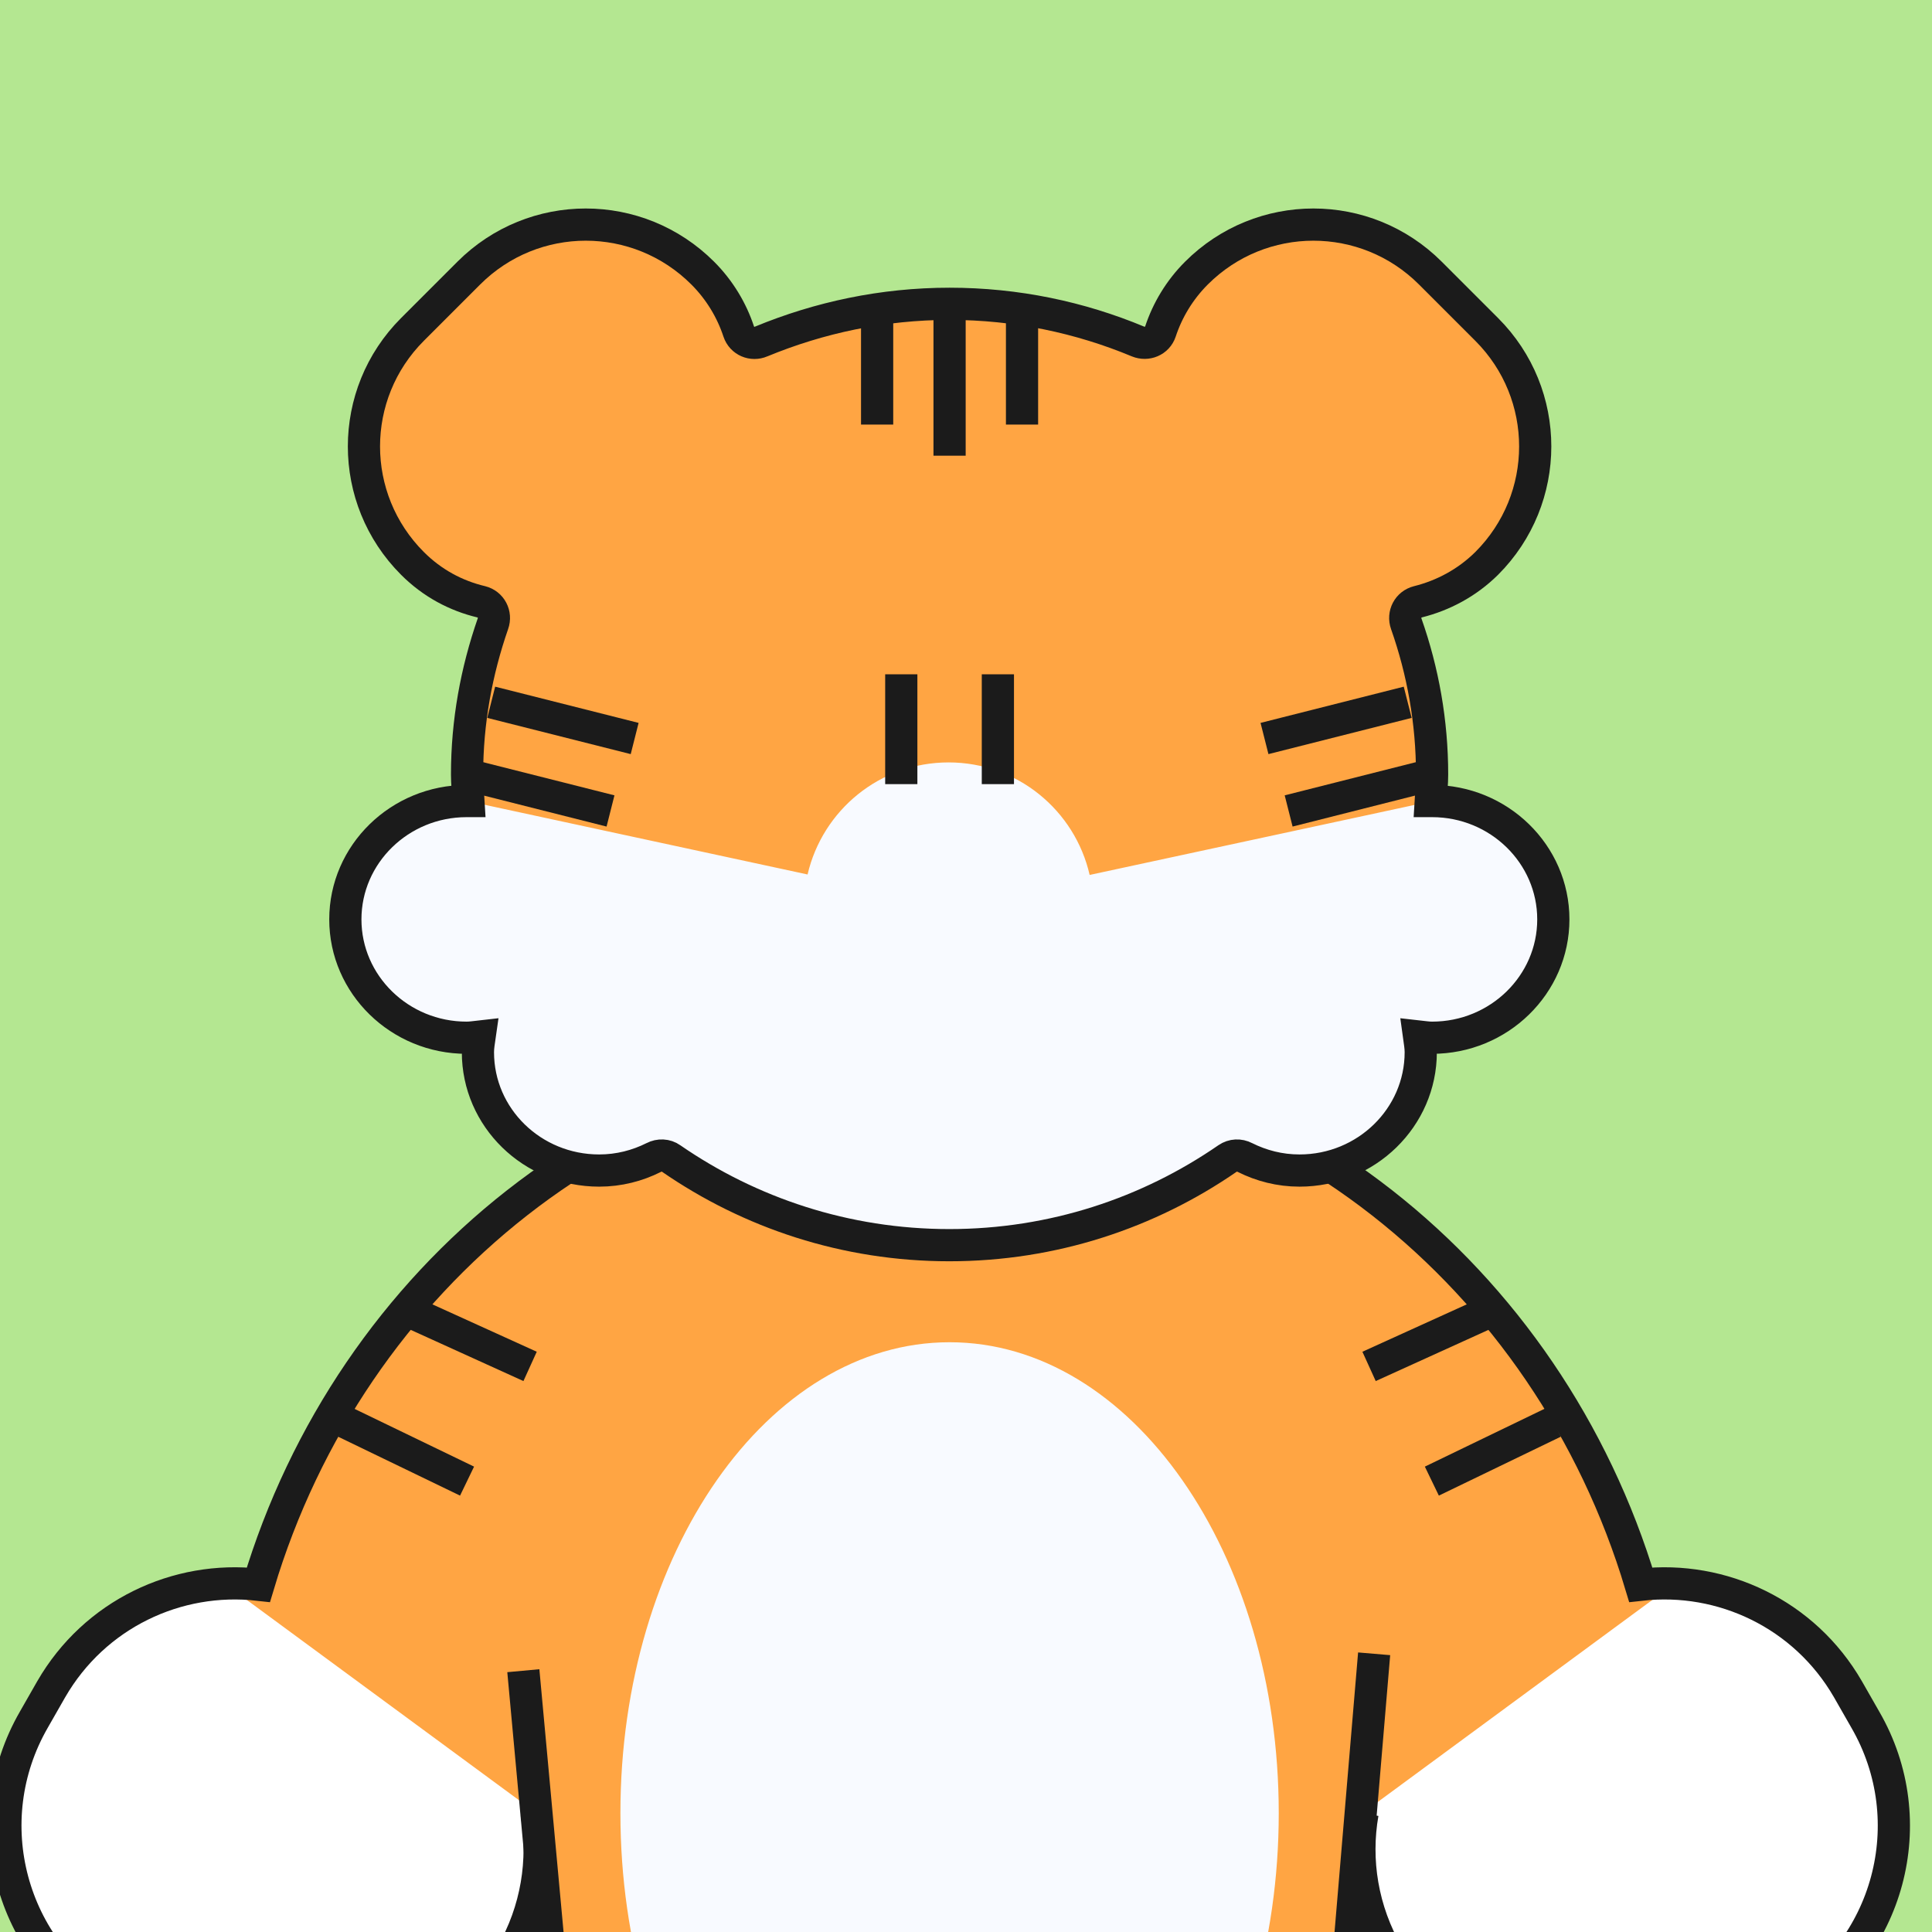
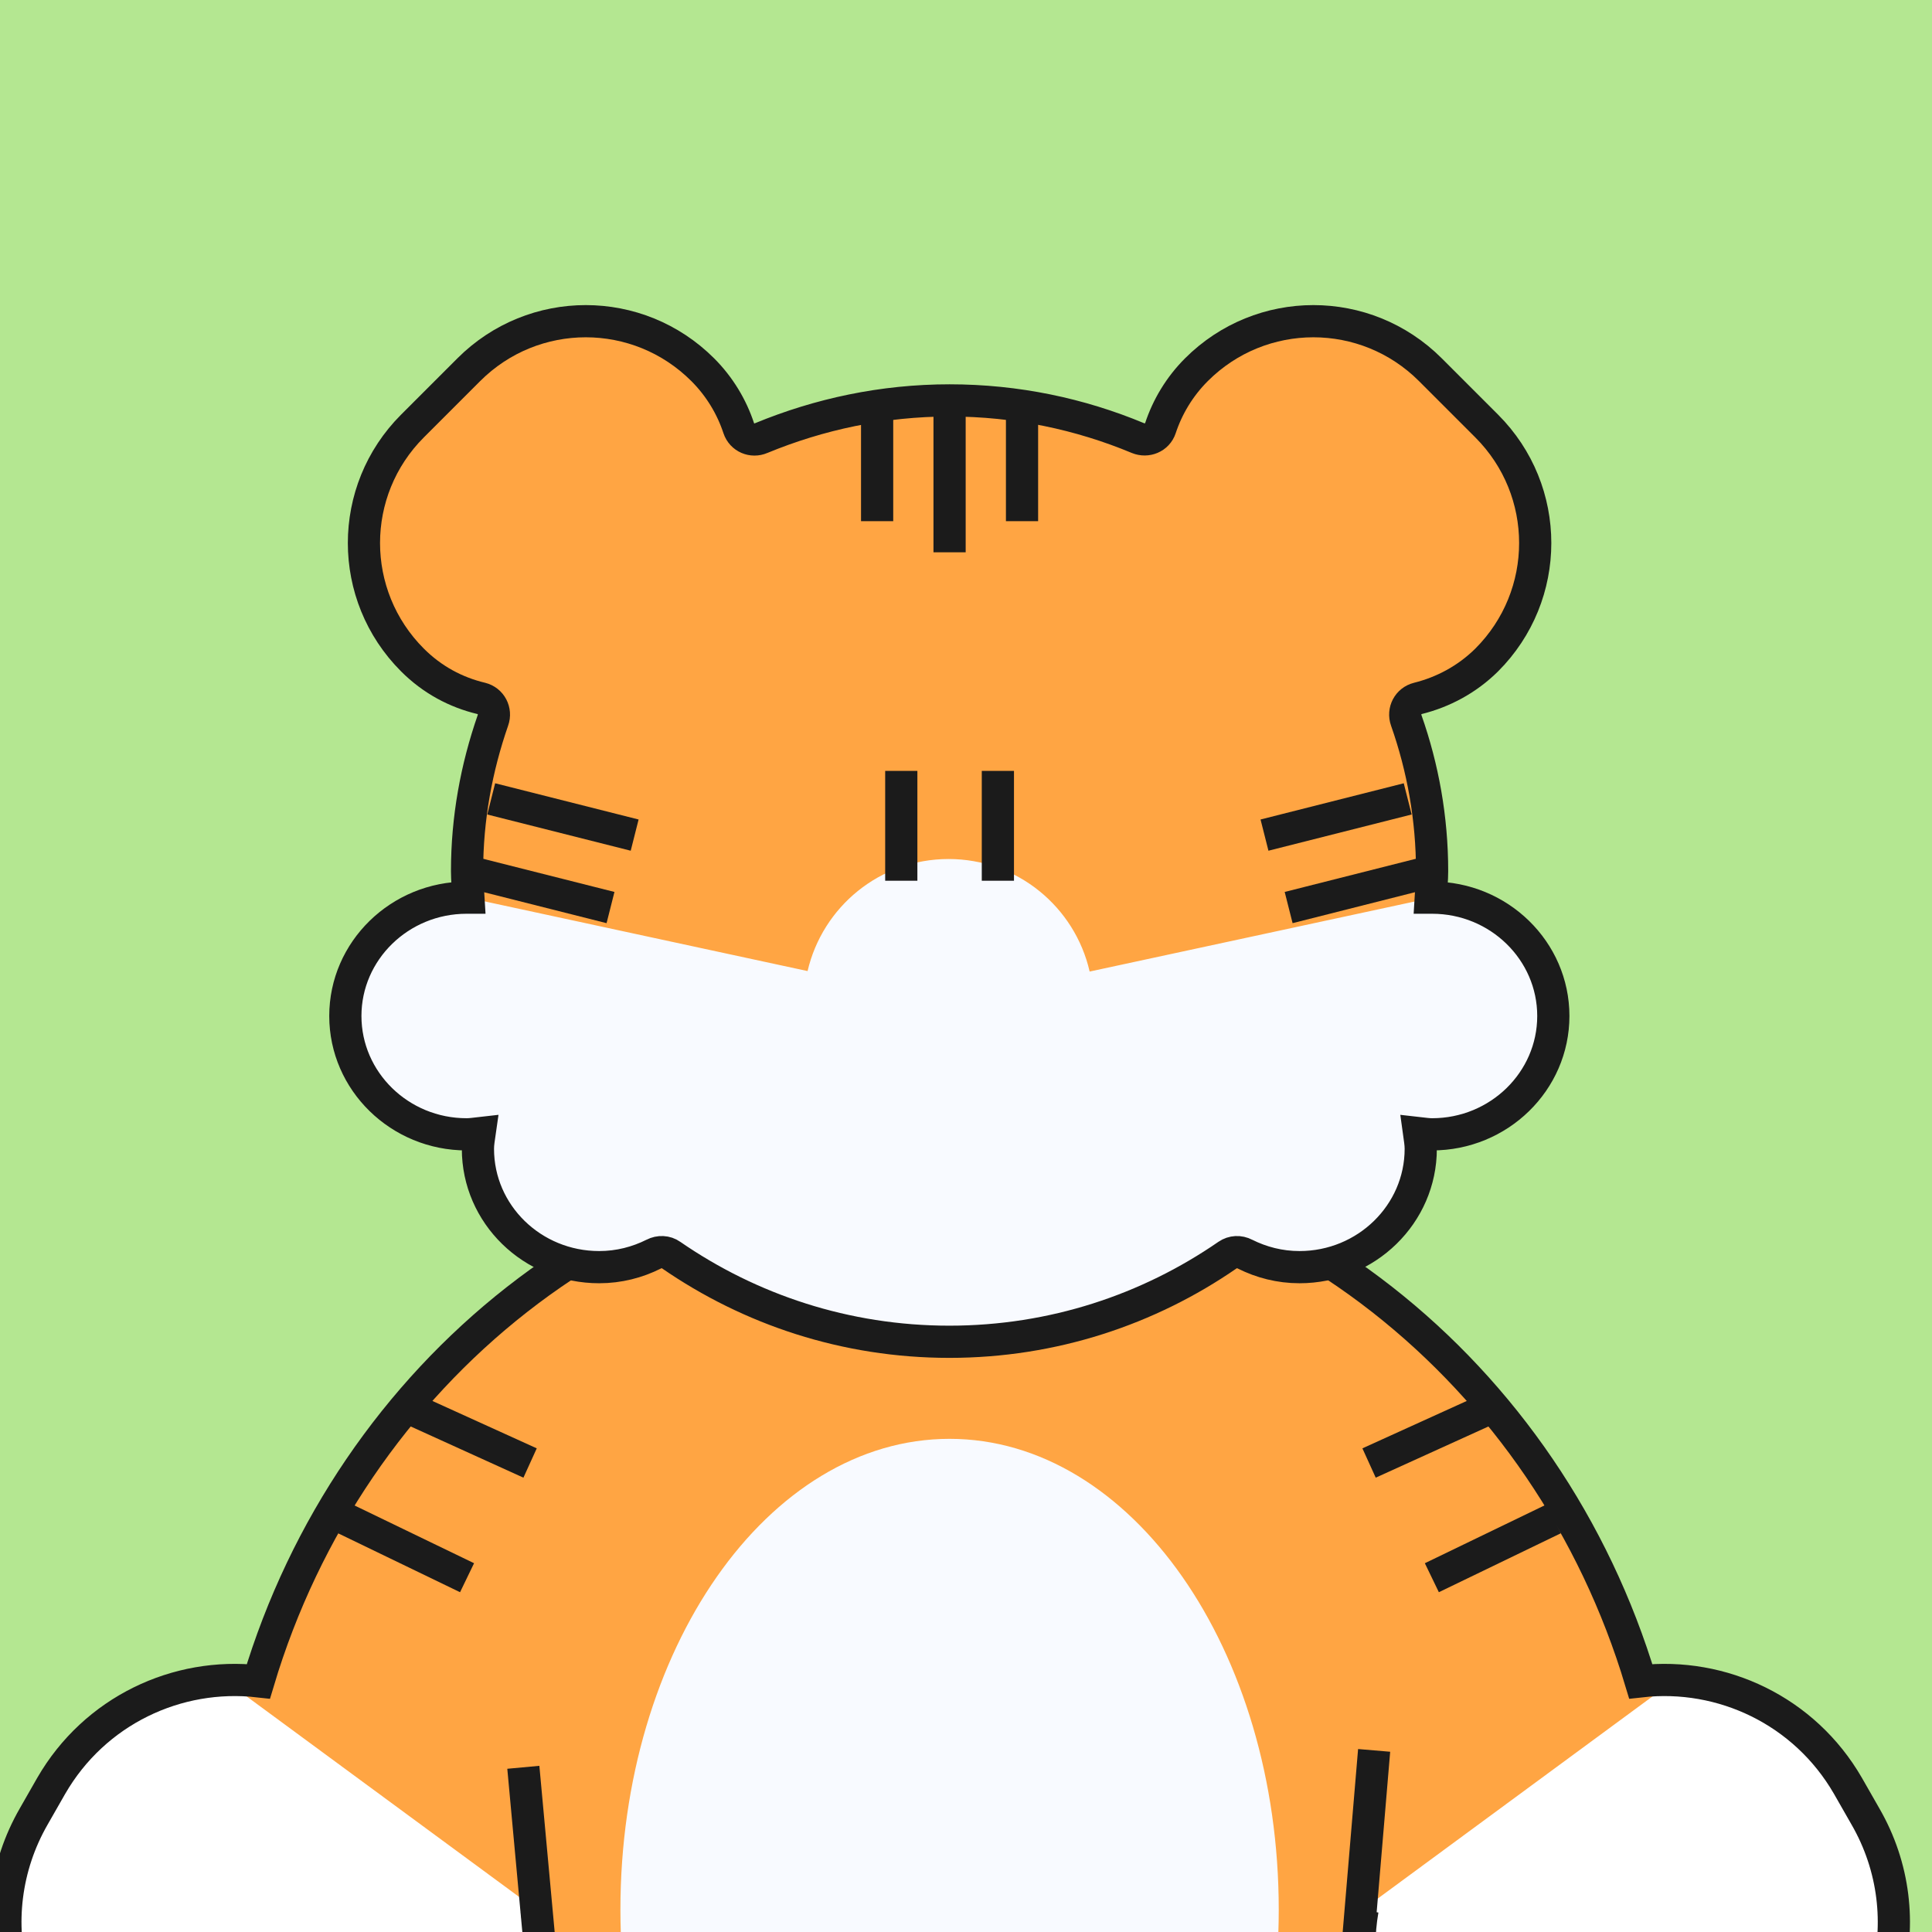
<svg xmlns="http://www.w3.org/2000/svg" width="120" height="120" viewBox="0 0 120 120" fill="none">
-   <g clip-path="url(#clip0_2532_14908)">
+   <g clip-path="url(#clip0_2534_16085)">
    <rect width="120" height="120" fill="#B4E791" />
-     <path d="M84.63 112.619C84.12 115.544 84.6 118.649 86.205 121.424L87.285 123.314C90.915 129.614 98.97 131.774 105.27 128.129L111.045 124.799C117.345 121.169 119.505 113.114 115.86 106.814L114.78 104.924C112.08 100.244 106.95 97.859 101.91 98.429C96.165 79.259 79.125 65.369 58.98 65.369C38.835 65.369 21.78 79.274 16.05 98.429C11.01 97.859 5.88 100.244 3.18 104.924L2.1 106.814C-1.53 113.114 0.615 121.154 6.915 124.799L12.69 128.129C18.99 131.759 27.03 129.614 30.675 123.314L31.755 121.424C33.36 118.649 33.825 115.544 33.33 112.619" fill="#FFA543" />
-     <path fill-rule="evenodd" clip-rule="evenodd" d="M33.33 112.619C33.825 115.544 33.36 118.649 31.755 121.424L30.675 123.314C27.03 129.614 18.99 131.759 12.69 128.129L6.915 124.799C0.615 121.154 -1.53 113.114 2.1 106.814L3.18 104.924C5.505 100.894 9.632 98.566 13.952 98.361L33.33 112.619Z" fill="white" />
-     <path fill-rule="evenodd" clip-rule="evenodd" d="M86.205 121.424C84.6 118.649 84.12 115.544 84.63 112.619H84.63L104.008 98.361C108.328 98.566 112.455 100.894 114.78 104.924L115.86 106.814C119.505 113.114 117.345 121.169 111.045 124.799L105.27 128.129C98.97 131.774 90.915 129.614 87.285 123.314L86.205 121.424Z" fill="white" />
-     <path d="M84.63 112.619C84.12 115.544 84.6 118.649 86.205 121.424L87.285 123.314C90.915 129.614 98.97 131.774 105.27 128.129L111.045 124.799C117.345 121.169 119.505 113.114 115.86 106.814L114.78 104.924C112.08 100.244 106.95 97.859 101.91 98.429C96.165 79.259 79.125 65.369 58.98 65.369C38.835 65.369 21.78 79.274 16.05 98.429C11.01 97.859 5.88 100.244 3.18 104.924L2.1 106.814C-1.53 113.114 0.615 121.154 6.915 124.799L12.69 128.129C18.99 131.759 27.03 129.614 30.675 123.314L31.755 121.424C33.36 118.649 33.825 115.544 33.33 112.619" stroke="#1B1B1B" stroke-width="2" stroke-miterlimit="10" />
-     <path d="M32.505 103.77L35.13 132.27H32.79C23.655 132.27 16.245 139.68 16.245 148.815C16.245 157.95 23.655 165.36 32.79 165.36H44.745C58.995 165.36 58.995 150.195 58.995 144.375C58.995 150.66 58.995 165.36 73.245 165.36H85.2C94.335 165.36 101.745 157.95 101.745 148.815C101.745 139.68 94.335 132.27 85.2 132.27H82.86L85.35 102.72" fill="#FFA543" />
-     <path d="M32.505 103.77L35.13 132.27H32.79C23.655 132.27 16.245 139.68 16.245 148.815C16.245 157.95 23.655 165.36 32.79 165.36H44.745C58.995 165.36 58.995 150.195 58.995 144.375C58.995 150.66 58.995 165.36 73.245 165.36H85.2C94.335 165.36 101.745 157.95 101.745 148.815C101.745 139.68 94.335 132.27 85.2 132.27H82.86L85.35 102.72" stroke="#1B1B1B" stroke-width="2" stroke-miterlimit="10" />
-     <path d="M88.98 49.755C88.98 49.755 88.905 49.755 88.86 49.755C88.89 49.2 88.95 48.66 88.95 48.105C88.95 44.835 88.38 41.685 87.345 38.745C87.135 38.16 87.465 37.53 88.065 37.38C89.625 36.99 91.11 36.21 92.34 34.995C96.36 30.975 96.36 24.48 92.34 20.46L88.845 16.965C84.825 12.945 78.33 12.945 74.31 16.965C73.26 18.015 72.51 19.275 72.075 20.595C71.88 21.18 71.235 21.435 70.68 21.21C67.08 19.71 63.135 18.87 58.98 18.87C54.825 18.87 50.88 19.725 47.28 21.21C46.725 21.45 46.08 21.18 45.885 20.595C45.45 19.275 44.7 18.015 43.65 16.965C39.63 12.945 33.135 12.945 29.115 16.965L25.62 20.46C21.6 24.48 21.6 30.975 25.62 34.995C26.85 36.225 28.32 37.005 29.895 37.38C30.495 37.53 30.825 38.16 30.615 38.745C29.595 41.685 29.01 44.82 29.01 48.105C29.01 48.66 29.07 49.215 29.1 49.755C29.055 49.755 29.025 49.755 28.98 49.755C24.825 49.755 21.45 53.055 21.45 57.105C21.45 61.155 24.825 64.455 28.98 64.455C29.265 64.455 29.52 64.41 29.79 64.38C29.745 64.695 29.685 65.025 29.685 65.355C29.685 69.42 33.06 72.705 37.215 72.705C38.445 72.705 39.585 72.405 40.605 71.895C40.95 71.715 41.37 71.73 41.685 71.955C46.575 75.33 52.515 77.34 58.965 77.34C65.415 77.34 71.355 75.33 76.245 71.955C76.575 71.73 76.98 71.715 77.325 71.895C78.345 72.405 79.485 72.705 80.715 72.705C84.87 72.705 88.245 69.405 88.245 65.355C88.245 65.025 88.185 64.71 88.14 64.38C88.41 64.41 88.68 64.455 88.95 64.455C93.105 64.455 96.48 61.155 96.48 57.105C96.48 53.055 93.105 49.755 88.95 49.755H88.98Z" fill="#FFA543" />
-     <path fill-rule="evenodd" clip-rule="evenodd" d="M88.972 49.755H88.965L88.976 49.755L67.68 54.344C66.765 50.34 63.195 47.355 58.92 47.355C54.645 47.355 51.09 50.325 50.16 54.315L29.1 49.77L25.374 50.653C23.037 51.903 21.45 54.327 21.45 57.105C21.45 61.154 24.825 64.454 28.98 64.454C29.192 64.454 29.387 64.43 29.584 64.405C29.652 64.396 29.721 64.387 29.79 64.379C29.782 64.435 29.774 64.49 29.765 64.546C29.726 64.81 29.685 65.082 29.685 65.355C29.685 69.419 33.06 72.704 37.215 72.704C38.445 72.704 39.585 72.404 40.605 71.894C40.95 71.715 41.37 71.73 41.685 71.954C46.575 75.329 52.515 77.34 58.965 77.34C65.415 77.34 71.355 75.329 76.245 71.954C76.575 71.73 76.98 71.715 77.325 71.894C78.345 72.404 79.485 72.704 80.715 72.704C84.87 72.704 88.245 69.404 88.245 65.355C88.245 65.096 88.208 64.847 88.171 64.592C88.16 64.522 88.15 64.451 88.14 64.379C88.207 64.387 88.275 64.395 88.343 64.404C88.545 64.429 88.748 64.454 88.95 64.454C93.105 64.454 96.48 61.154 96.48 57.105C96.48 53.389 93.639 50.305 89.962 49.821L88.976 49.755L88.98 49.755C88.977 49.755 88.975 49.755 88.972 49.755Z" fill="#F8FAFF" />
-     <path d="M88.98 49.755C88.98 49.755 88.905 49.755 88.86 49.755C88.89 49.2 88.95 48.66 88.95 48.105C88.95 44.835 88.38 41.685 87.345 38.745C87.135 38.16 87.465 37.53 88.065 37.38C89.625 36.99 91.11 36.21 92.34 34.995C96.36 30.975 96.36 24.48 92.34 20.46L88.845 16.965C84.825 12.945 78.33 12.945 74.31 16.965C73.26 18.015 72.51 19.275 72.075 20.595C71.88 21.18 71.235 21.435 70.68 21.21C67.08 19.71 63.135 18.87 58.98 18.87C54.825 18.87 50.88 19.725 47.28 21.21C46.725 21.45 46.08 21.18 45.885 20.595C45.45 19.275 44.7 18.015 43.65 16.965C39.63 12.945 33.135 12.945 29.115 16.965L25.62 20.46C21.6 24.48 21.6 30.975 25.62 34.995C26.85 36.225 28.32 37.005 29.895 37.38C30.495 37.53 30.825 38.16 30.615 38.745C29.595 41.685 29.01 44.82 29.01 48.105C29.01 48.66 29.07 49.215 29.1 49.755C29.055 49.755 29.025 49.755 28.98 49.755C24.825 49.755 21.45 53.055 21.45 57.105C21.45 61.155 24.825 64.455 28.98 64.455C29.265 64.455 29.52 64.41 29.79 64.38C29.745 64.695 29.685 65.025 29.685 65.355C29.685 69.42 33.06 72.705 37.215 72.705C38.445 72.705 39.585 72.405 40.605 71.895C40.95 71.715 41.37 71.73 41.685 71.955C46.575 75.33 52.515 77.34 58.965 77.34C65.415 77.34 71.355 75.33 76.245 71.955C76.575 71.73 76.98 71.715 77.325 71.895C78.345 72.405 79.485 72.705 80.715 72.705C84.87 72.705 88.245 69.405 88.245 65.355C88.245 65.025 88.185 64.71 88.14 64.38C88.41 64.41 88.68 64.455 88.95 64.455C93.105 64.455 96.48 61.155 96.48 57.105C96.48 53.055 93.105 49.755 88.95 49.755H88.98Z" stroke="#1B1B1B" stroke-width="2" stroke-miterlimit="10" />
-     <path d="M55.98 41.88V48.705" stroke="#1B1B1B" stroke-width="2" stroke-linejoin="bevel" />
-     <path d="M61.98 41.88V48.705" stroke="#1B1B1B" stroke-width="2" stroke-linejoin="bevel" />
-     <path d="M29.01 48.12L37.92 50.37" stroke="#1B1B1B" stroke-width="2" stroke-linejoin="bevel" />
-     <path d="M30.51 43.62L39.42 45.87" stroke="#1B1B1B" stroke-width="2" stroke-linejoin="bevel" />
-     <path d="M88.935 48.12L80.04 50.37" stroke="#1B1B1B" stroke-width="2" stroke-linejoin="bevel" />
-     <path d="M87.435 43.62L78.54 45.87" stroke="#1B1B1B" stroke-width="2" stroke-linejoin="bevel" />
-     <path d="M58.98 18.87V28.305" stroke="#1B1B1B" stroke-width="2" stroke-linejoin="bevel" />
-     <path d="M54.48 18.87V26.37" stroke="#1B1B1B" stroke-width="2" stroke-linejoin="bevel" />
-     <path d="M63.48 18.87V26.37" stroke="#1B1B1B" stroke-width="2" stroke-linejoin="bevel" />
-     <path d="M58.98 141.869C70.272 141.869 79.425 128.773 79.425 112.619C79.425 96.465 70.272 83.369 58.98 83.369C47.689 83.369 38.535 96.465 38.535 112.619C38.535 128.773 47.689 141.869 58.98 141.869Z" fill="#F8FAFF" />
-     <path d="M21.435 88.335L29.01 91.995" stroke="#1B1B1B" stroke-width="2" stroke-linejoin="bevel" />
-     <path d="M25.23 81.375L32.925 84.87" stroke="#1B1B1B" stroke-width="2" stroke-linejoin="bevel" />
-     <path d="M96.51 88.335L88.935 91.995" stroke="#1B1B1B" stroke-width="2" stroke-linejoin="bevel" />
-     <path d="M92.73 81.375L85.035 84.87" stroke="#1B1B1B" stroke-width="2" stroke-linejoin="bevel" />
+     <path d="M84.63 118.619C84.12 121.544 84.6 124.649 86.205 127.424L87.285 129.314C90.915 135.614 98.97 137.774 105.27 134.129L111.045 130.799C117.345 127.169 119.505 119.114 115.86 112.814L114.78 110.924C112.08 106.244 106.95 103.859 101.91 104.429C96.165 85.259 79.125 71.369 58.98 71.369C38.835 71.369 21.78 85.274 16.05 104.429C11.01 103.859 5.88 106.244 3.18 110.924L2.1 112.814C-1.53 119.114 0.615 127.154 6.915 130.799L12.69 134.129C18.99 137.759 27.03 135.614 30.675 129.314L31.755 127.424C33.36 124.649 33.825 121.544 33.33 118.619" fill="#FFA543" />
+     <path fill-rule="evenodd" clip-rule="evenodd" d="M33.33 118.619C33.825 121.544 33.36 124.649 31.755 127.424L30.675 129.314C27.03 135.614 18.99 137.759 12.69 134.129L6.915 130.799C0.615 127.154 -1.53 119.114 2.1 112.814L3.18 110.924C5.505 106.894 9.632 104.566 13.952 104.361L33.33 118.619Z" fill="white" />
+     <path fill-rule="evenodd" clip-rule="evenodd" d="M104.008 104.361L84.63 118.619L84.63 118.62C84.12 121.544 84.6 124.649 86.205 127.424L87.285 129.314C90.915 135.614 98.97 137.774 105.27 134.129L111.045 130.799C117.345 127.169 119.505 119.114 115.86 112.814L114.78 110.924C112.455 106.894 108.328 104.566 104.008 104.361Z" fill="white" />
+     <path d="M84.63 118.619C84.12 121.544 84.6 124.649 86.205 127.424L87.285 129.314C90.915 135.614 98.97 137.774 105.27 134.129L111.045 130.799C117.345 127.169 119.505 119.114 115.86 112.814L114.78 110.924C112.08 106.244 106.95 103.859 101.91 104.429C96.165 85.259 79.125 71.369 58.98 71.369C38.835 71.369 21.78 85.274 16.05 104.429C11.01 103.859 5.88 106.244 3.18 110.924L2.1 112.814C-1.53 119.114 0.615 127.154 6.915 130.799L12.69 134.129C18.99 137.759 27.03 135.614 30.675 129.314L31.755 127.424C33.36 124.649 33.825 121.544 33.33 118.619" stroke="#1B1B1B" stroke-width="2" stroke-miterlimit="10" />
+     <path d="M32.505 109.77L35.13 138.27H32.79C23.655 138.27 16.245 145.68 16.245 154.815C16.245 163.95 23.655 171.36 32.79 171.36H44.745C58.995 171.36 58.995 156.195 58.995 150.375C58.995 156.66 58.995 171.36 73.245 171.36H85.2C94.335 171.36 101.745 163.95 101.745 154.815C101.745 145.68 94.335 138.27 85.2 138.27H82.86L85.35 108.72" fill="#FFA543" />
+     <path d="M32.505 109.77L35.13 138.27H32.79C23.655 138.27 16.245 145.68 16.245 154.815C16.245 163.95 23.655 171.36 32.79 171.36H44.745C58.995 171.36 58.995 156.195 58.995 150.375C58.995 156.66 58.995 171.36 73.245 171.36H85.2C94.335 171.36 101.745 163.95 101.745 154.815C101.745 145.68 94.335 138.27 85.2 138.27H82.86L85.35 108.72" stroke="#1B1B1B" stroke-width="2" stroke-miterlimit="10" />
+     <path d="M88.98 55.755C88.98 55.755 88.905 55.755 88.86 55.755C88.89 55.2 88.95 54.66 88.95 54.105C88.95 50.835 88.38 47.685 87.345 44.745C87.135 44.16 87.465 43.53 88.065 43.38C89.625 42.99 91.11 42.21 92.34 40.995C96.36 36.975 96.36 30.48 92.34 26.46L88.845 22.965C84.825 18.945 78.33 18.945 74.31 22.965C73.26 24.015 72.51 25.275 72.075 26.595C71.88 27.18 71.235 27.435 70.68 27.21C67.08 25.71 63.135 24.87 58.98 24.87C54.825 24.87 50.88 25.725 47.28 27.21C46.725 27.45 46.08 27.18 45.885 26.595C45.45 25.275 44.7 24.015 43.65 22.965C39.63 18.945 33.135 18.945 29.115 22.965L25.62 26.46C21.6 30.48 21.6 36.975 25.62 40.995C26.85 42.225 28.32 43.005 29.895 43.38C30.495 43.53 30.825 44.16 30.615 44.745C29.595 47.685 29.01 50.82 29.01 54.105C29.01 54.66 29.07 55.215 29.1 55.755C29.055 55.755 29.025 55.755 28.98 55.755C24.825 55.755 21.45 59.055 21.45 63.105C21.45 67.155 24.825 70.455 28.98 70.455C29.265 70.455 29.52 70.41 29.79 70.38C29.745 70.695 29.685 71.025 29.685 71.355C29.685 75.42 33.06 78.705 37.215 78.705C38.445 78.705 39.585 78.405 40.605 77.895C40.95 77.715 41.37 77.73 41.685 77.955C46.575 81.33 52.515 83.34 58.965 83.34C65.415 83.34 71.355 81.33 76.245 77.955C76.575 77.73 76.98 77.715 77.325 77.895C78.345 78.405 79.485 78.705 80.715 78.705C84.87 78.705 88.245 75.405 88.245 71.355C88.245 71.025 88.185 70.71 88.14 70.38C88.41 70.41 88.68 70.455 88.95 70.455C93.105 70.455 96.48 67.155 96.48 63.105C96.48 59.055 93.105 55.755 88.95 55.755H88.98Z" fill="#FFA543" />
+     <path fill-rule="evenodd" clip-rule="evenodd" d="M88.972 55.755H88.965L88.976 55.755L67.68 60.345C66.765 56.34 63.195 53.355 58.92 53.355C54.645 53.355 51.09 56.325 50.16 60.315L29.1 55.77L25.374 56.653C23.037 57.903 21.45 60.328 21.45 63.105C21.45 67.155 24.825 70.455 28.98 70.455C29.192 70.455 29.387 70.43 29.584 70.405C29.652 70.396 29.721 70.387 29.79 70.38C29.782 70.435 29.774 70.491 29.765 70.547C29.726 70.81 29.685 71.082 29.685 71.355C29.685 75.42 33.06 78.705 37.215 78.705C38.445 78.705 39.585 78.405 40.605 77.895C40.95 77.715 41.37 77.73 41.685 77.955C46.575 81.33 52.515 83.34 58.965 83.34C65.415 83.34 71.355 81.33 76.245 77.955C76.575 77.73 76.98 77.715 77.325 77.895C78.345 78.405 79.485 78.705 80.715 78.705C84.87 78.705 88.245 75.405 88.245 71.355C88.245 71.096 88.208 70.847 88.171 70.593C88.16 70.522 88.15 70.451 88.14 70.38C88.207 70.387 88.275 70.396 88.343 70.404C88.545 70.429 88.748 70.455 88.95 70.455C93.105 70.455 96.48 67.155 96.48 63.105C96.48 59.389 93.639 56.305 89.962 55.821L88.976 55.755L88.98 55.755C88.977 55.755 88.975 55.755 88.972 55.755Z" fill="#F8FAFF" />
+     <path d="M88.98 55.755C88.98 55.755 88.905 55.755 88.86 55.755C88.89 55.2 88.95 54.66 88.95 54.105C88.95 50.835 88.38 47.685 87.345 44.745C87.135 44.16 87.465 43.53 88.065 43.38C89.625 42.99 91.11 42.21 92.34 40.995C96.36 36.975 96.36 30.48 92.34 26.46L88.845 22.965C84.825 18.945 78.33 18.945 74.31 22.965C73.26 24.015 72.51 25.275 72.075 26.595C71.88 27.18 71.235 27.435 70.68 27.21C67.08 25.71 63.135 24.87 58.98 24.87C54.825 24.87 50.88 25.725 47.28 27.21C46.725 27.45 46.08 27.18 45.885 26.595C45.45 25.275 44.7 24.015 43.65 22.965C39.63 18.945 33.135 18.945 29.115 22.965L25.62 26.46C21.6 30.48 21.6 36.975 25.62 40.995C26.85 42.225 28.32 43.005 29.895 43.38C30.495 43.53 30.825 44.16 30.615 44.745C29.595 47.685 29.01 50.82 29.01 54.105C29.01 54.66 29.07 55.215 29.1 55.755C29.055 55.755 29.025 55.755 28.98 55.755C24.825 55.755 21.45 59.055 21.45 63.105C21.45 67.155 24.825 70.455 28.98 70.455C29.265 70.455 29.52 70.41 29.79 70.38C29.745 70.695 29.685 71.025 29.685 71.355C29.685 75.42 33.06 78.705 37.215 78.705C38.445 78.705 39.585 78.405 40.605 77.895C40.95 77.715 41.37 77.73 41.685 77.955C46.575 81.33 52.515 83.34 58.965 83.34C65.415 83.34 71.355 81.33 76.245 77.955C76.575 77.73 76.98 77.715 77.325 77.895C78.345 78.405 79.485 78.705 80.715 78.705C84.87 78.705 88.245 75.405 88.245 71.355C88.245 71.025 88.185 70.71 88.14 70.38C88.41 70.41 88.68 70.455 88.95 70.455C93.105 70.455 96.48 67.155 96.48 63.105C96.48 59.055 93.105 55.755 88.95 55.755H88.98Z" stroke="#1B1B1B" stroke-width="2" stroke-miterlimit="10" />
+     <path d="M55.98 47.88V54.705" stroke="#1B1B1B" stroke-width="2" stroke-linejoin="bevel" />
+     <path d="M61.98 47.88V54.705" stroke="#1B1B1B" stroke-width="2" stroke-linejoin="bevel" />
+     <path d="M29.01 54.12L37.92 56.37" stroke="#1B1B1B" stroke-width="2" stroke-linejoin="bevel" />
+     <path d="M30.51 49.62L39.42 51.87" stroke="#1B1B1B" stroke-width="2" stroke-linejoin="bevel" />
+     <path d="M88.935 54.12L80.04 56.37" stroke="#1B1B1B" stroke-width="2" stroke-linejoin="bevel" />
+     <path d="M87.435 49.62L78.54 51.87" stroke="#1B1B1B" stroke-width="2" stroke-linejoin="bevel" />
+     <path d="M58.98 24.87V34.305" stroke="#1B1B1B" stroke-width="2" stroke-linejoin="bevel" />
+     <path d="M54.48 24.87V32.37" stroke="#1B1B1B" stroke-width="2" stroke-linejoin="bevel" />
+     <path d="M63.48 24.87V32.37" stroke="#1B1B1B" stroke-width="2" stroke-linejoin="bevel" />
+     <path d="M58.98 147.869C70.272 147.869 79.425 134.774 79.425 118.619C79.425 102.465 70.272 89.369 58.98 89.369C47.689 89.369 38.535 102.465 38.535 118.619C38.535 134.774 47.689 147.869 58.98 147.869Z" fill="#F8FAFF" />
+     <path d="M21.435 94.335L29.01 97.995" stroke="#1B1B1B" stroke-width="2" stroke-linejoin="bevel" />
+     <path d="M25.23 87.375L32.925 90.87" stroke="#1B1B1B" stroke-width="2" stroke-linejoin="bevel" />
+     <path d="M96.51 94.335L88.935 97.995" stroke="#1B1B1B" stroke-width="2" stroke-linejoin="bevel" />
+     <path d="M92.73 87.375L85.035 90.87" stroke="#1B1B1B" stroke-width="2" stroke-linejoin="bevel" />
  </g>
  <defs>
-     <clipPath id="clip0_2532_14908">
+     <clipPath id="clip0_2534_16085">
      <rect width="120" height="120" fill="white" />
    </clipPath>
  </defs>
</svg>
